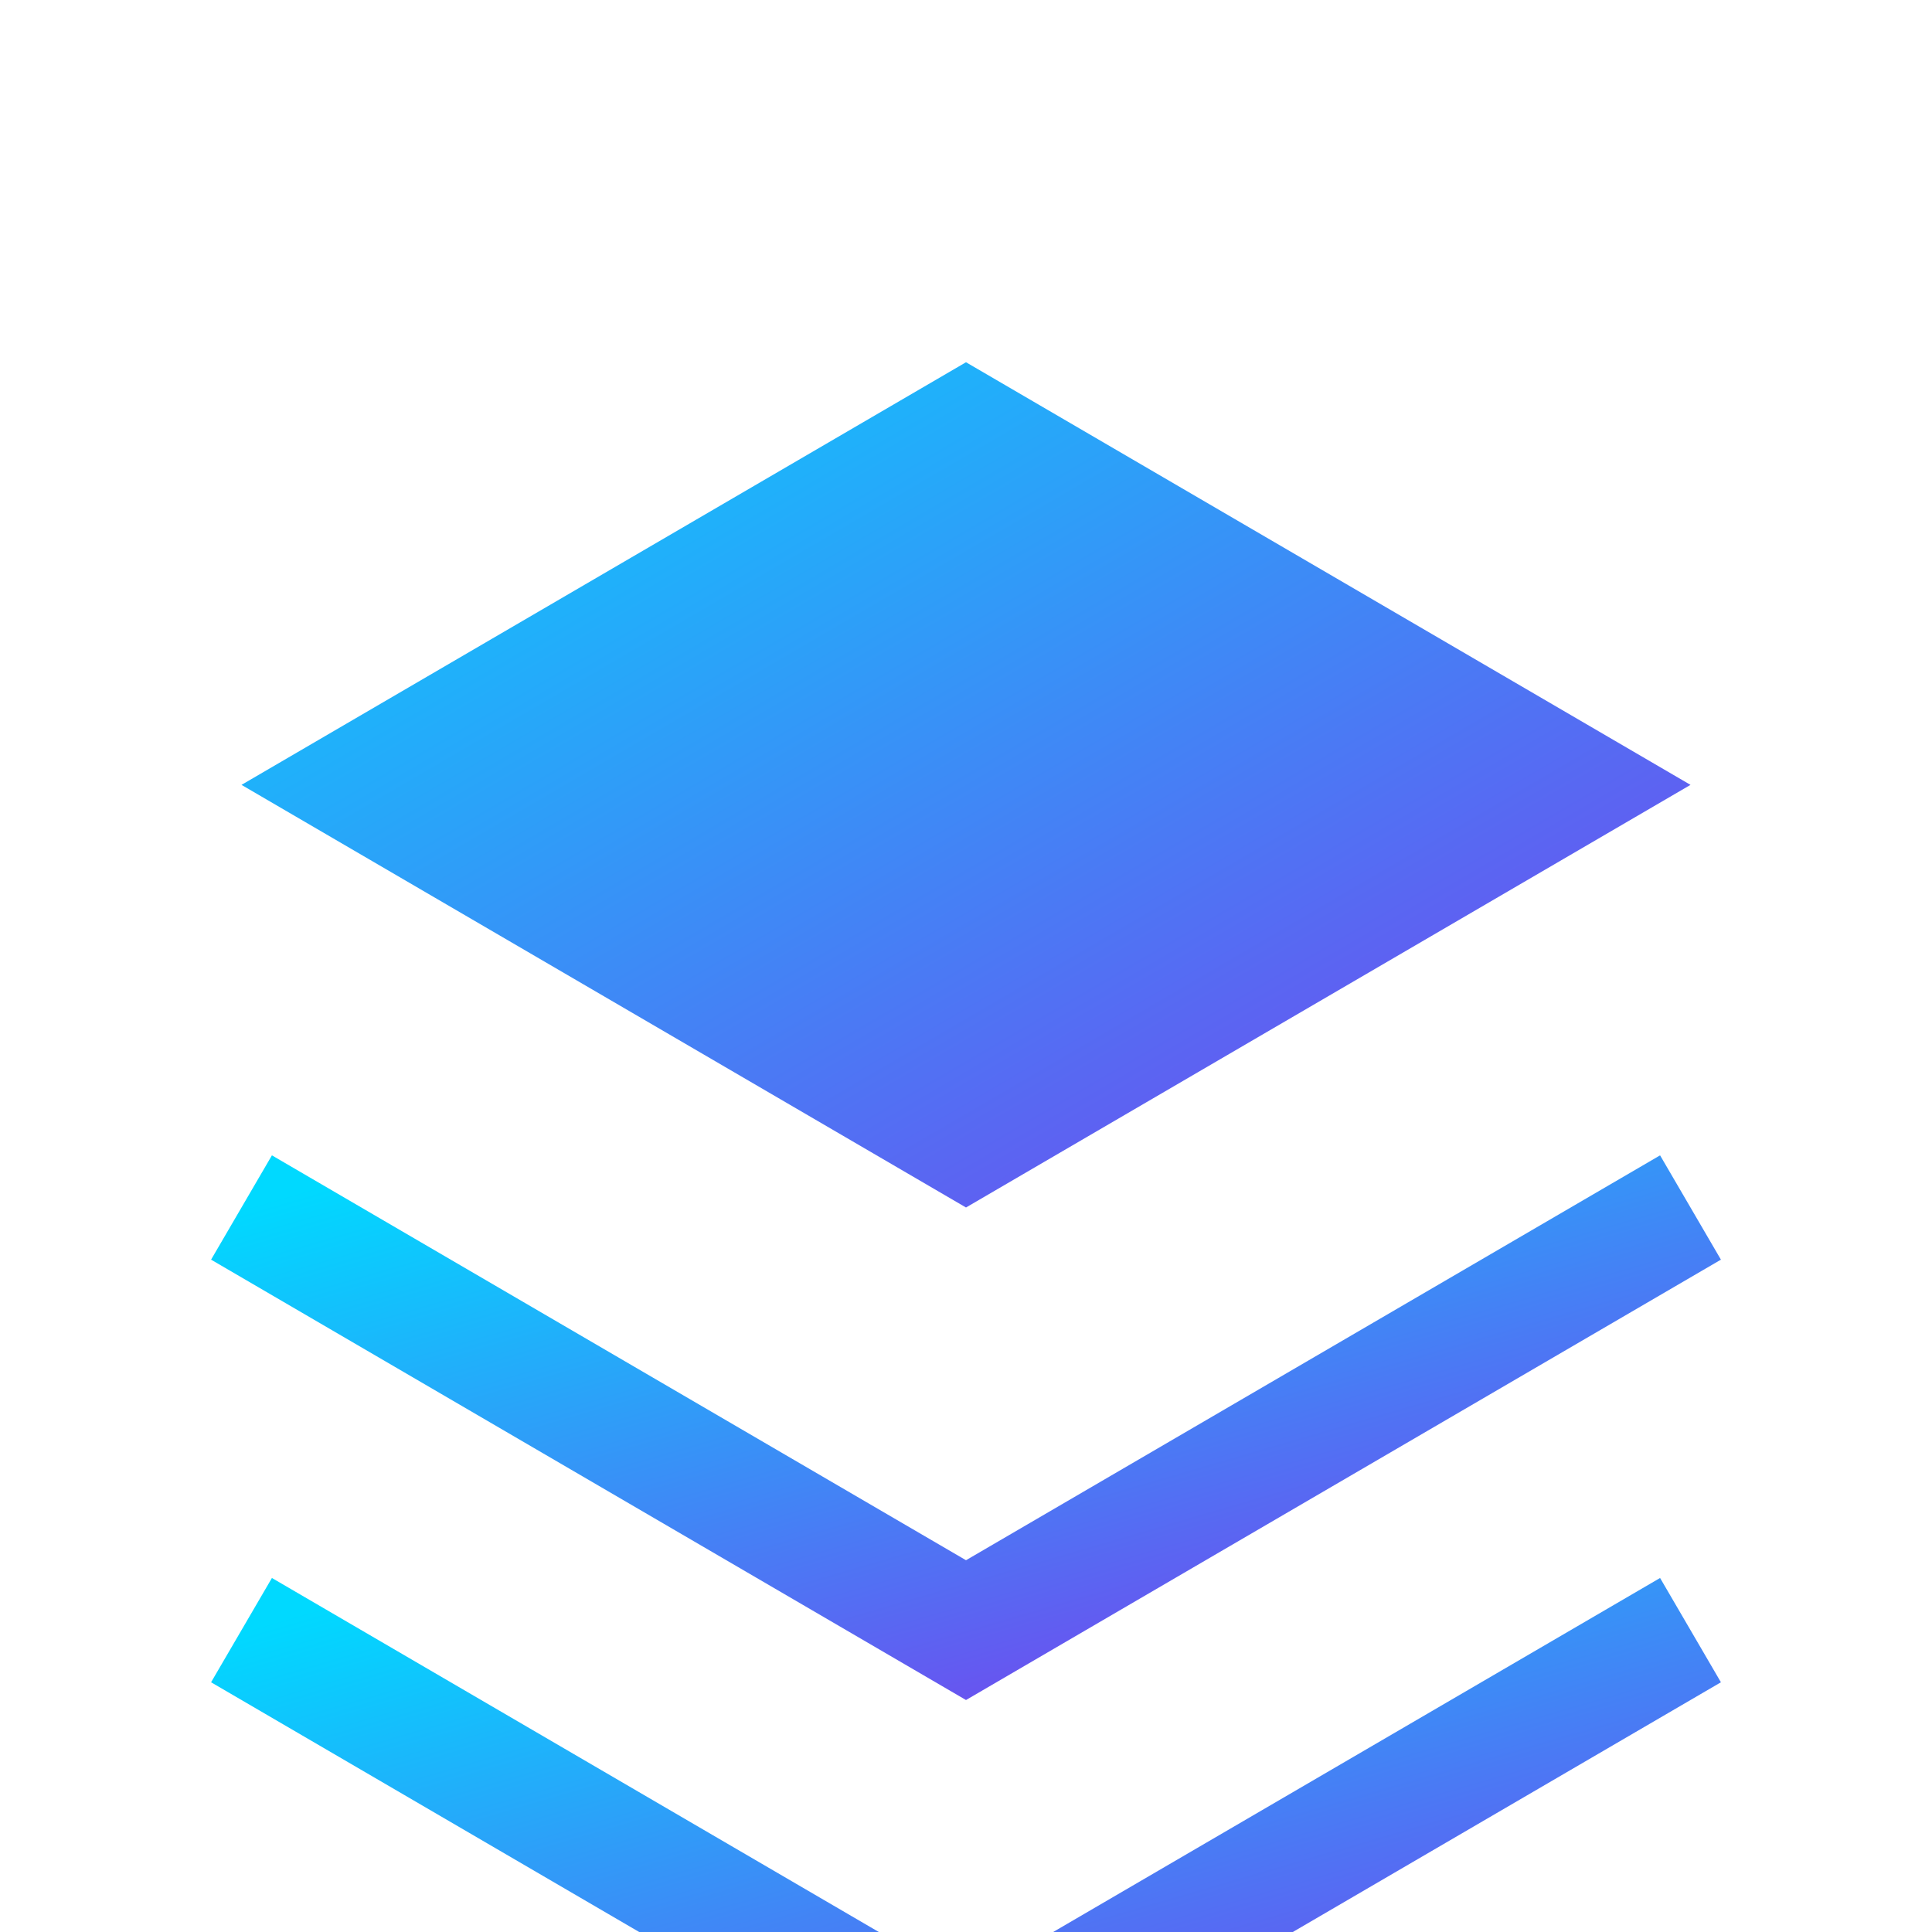
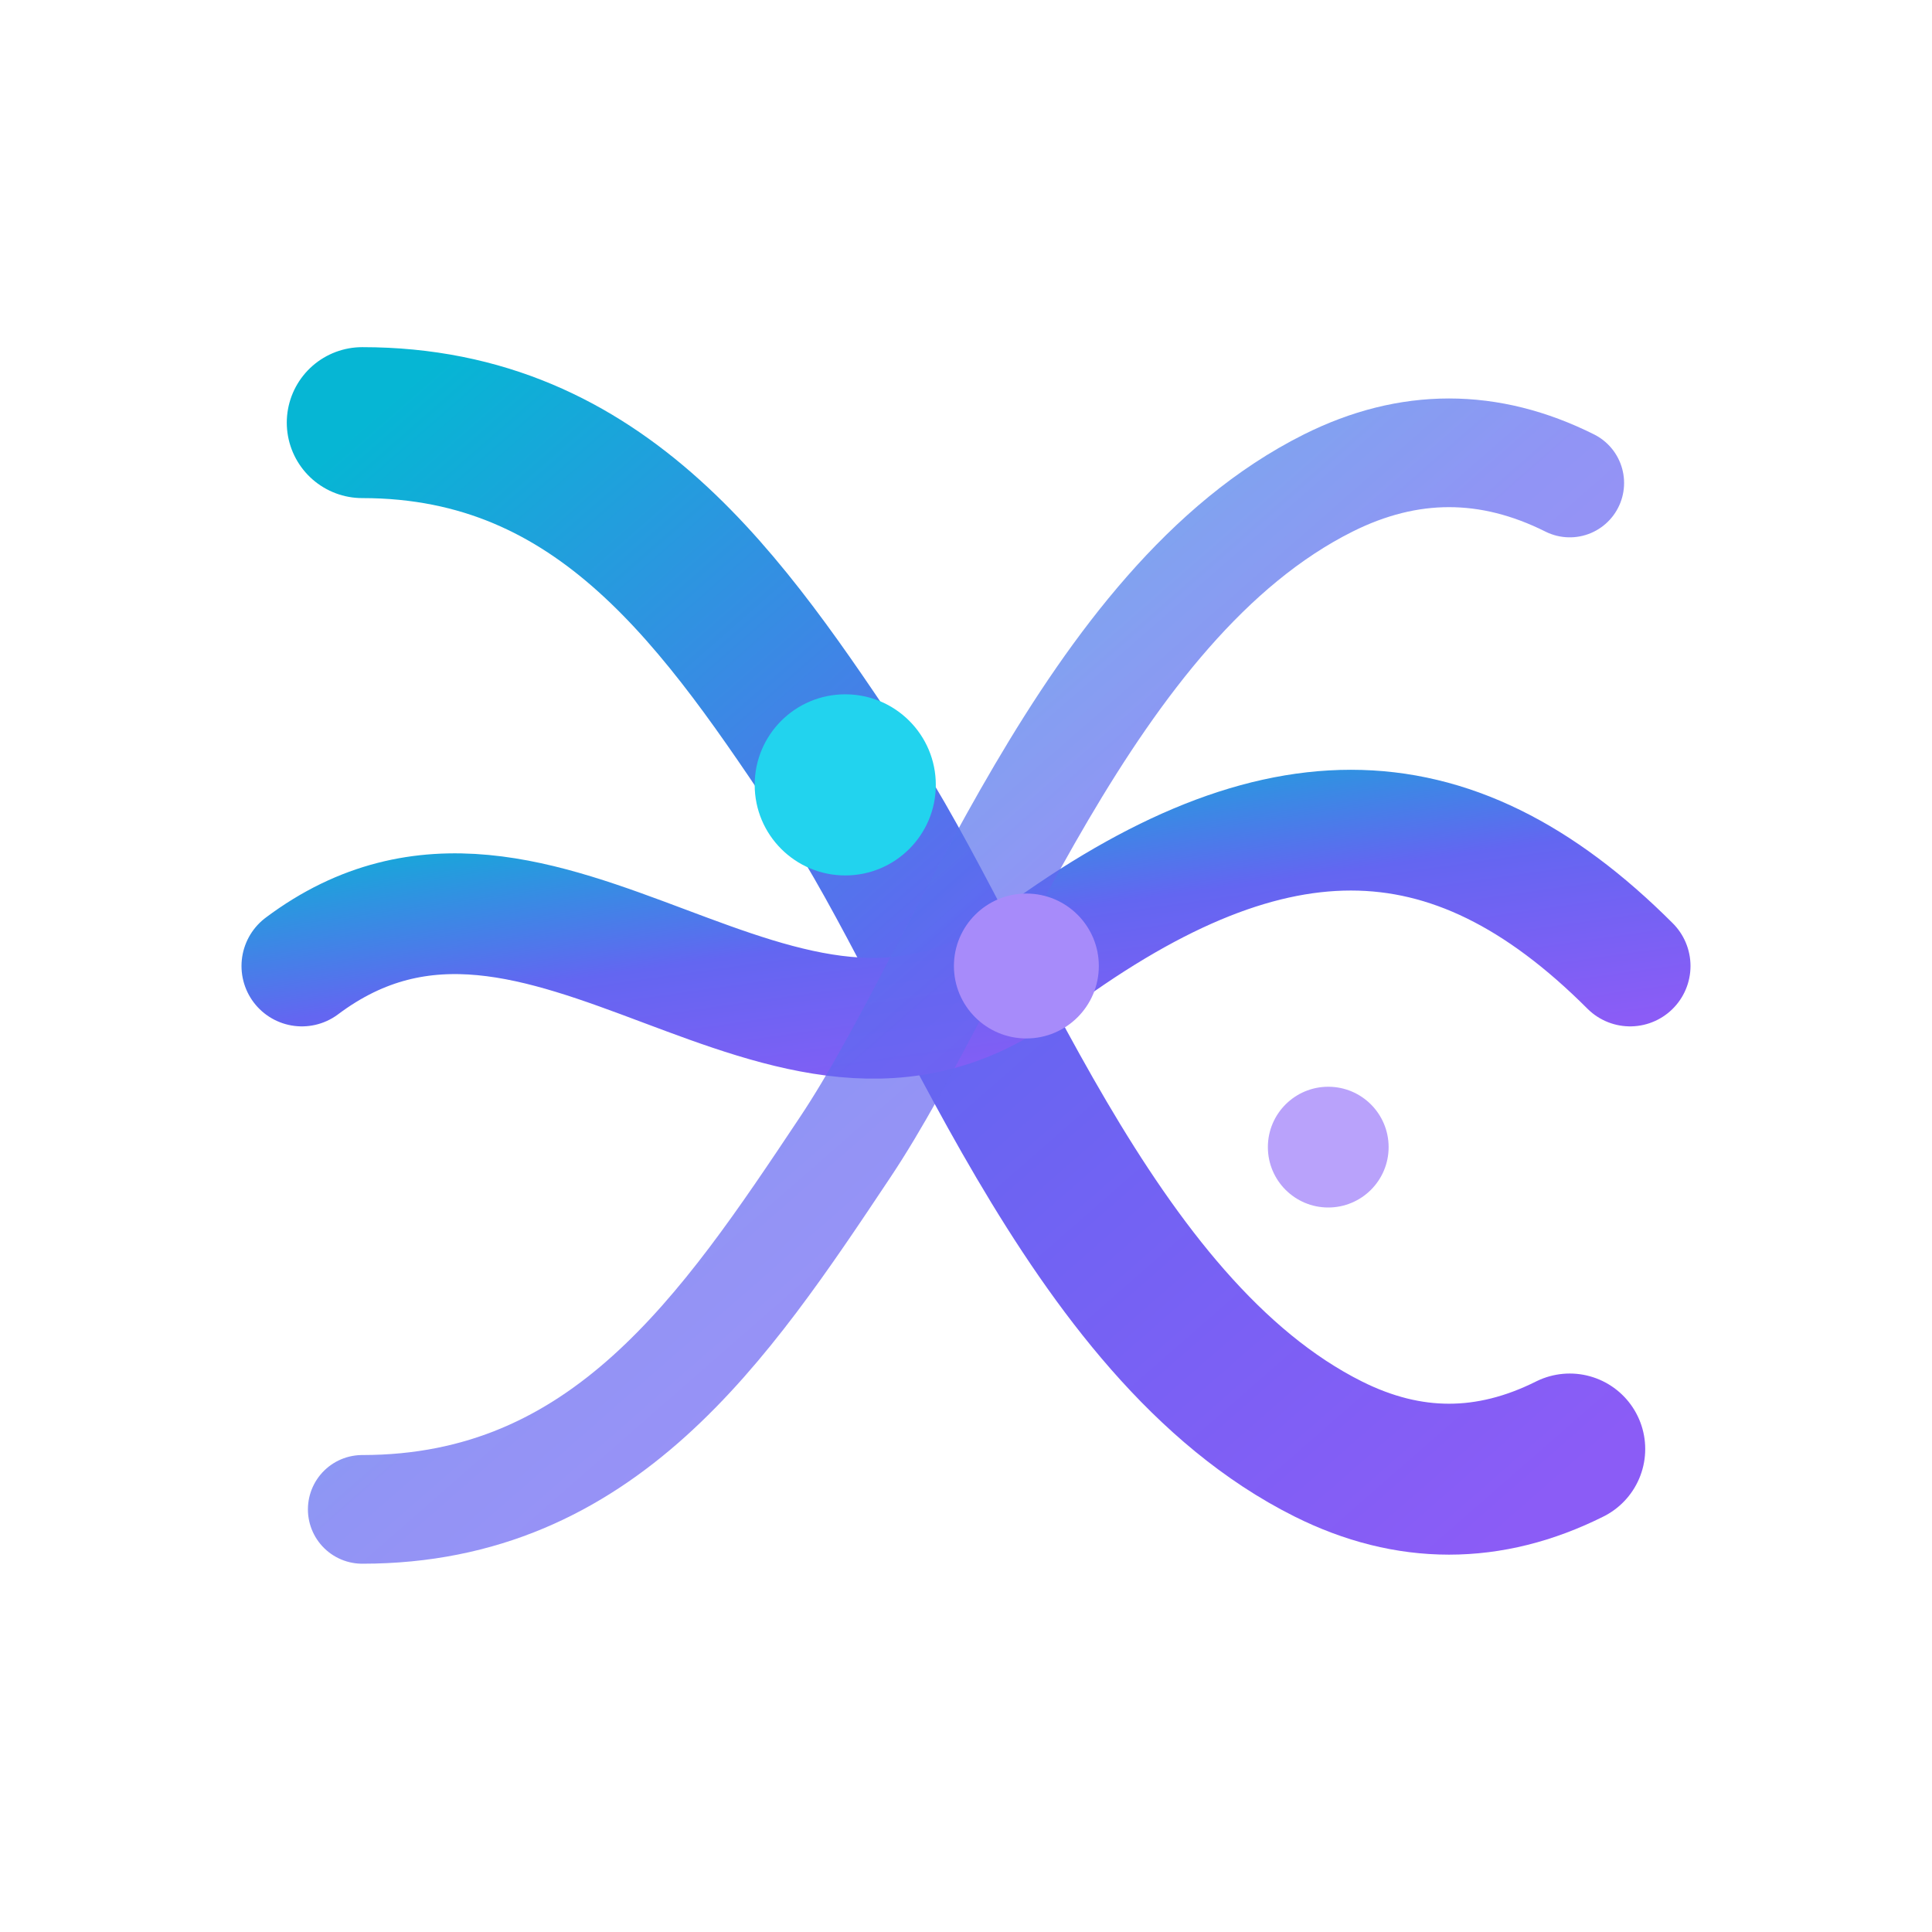
- <svg xmlns="http://www.w3.org/2000/svg" width="32" height="32" viewBox="0 0 32 32">
+ <svg xmlns="http://www.w3.org/2000/svg" viewBox="0 0 32 32" fill="none">
  <defs>
-     <linearGradient id="grad" x1="0%" y1="0%" x2="100%" y2="100%">
-       <stop offset="0%" style="stop-color:#00D9FF;stop-opacity:1" />
-       <stop offset="100%" style="stop-color:#7C3AED;stop-opacity:1" />
+     <linearGradient id="tg" x1="0%" y1="0%" x2="100%" y2="100%">
+       <stop offset="0%" stop-color="#06B6D4" />
+       <stop offset="50%" stop-color="#6366F1" />
+       <stop offset="100%" stop-color="#8B5CF6" />
    </linearGradient>
  </defs>
-   <g transform="translate(4, 6)">
-     <path d="M12 0L0 7L12 14L24 7L12 0Z" fill="url(#grad)" />
-     <path d="M0 21L12 28L24 21" stroke="url(#grad)" stroke-width="2" fill="none" />
-     <path d="M0 14L12 21L24 14" stroke="url(#grad)" stroke-width="2" fill="none" />
+   <g fill="none" stroke="url(#tg)" stroke-linecap="round" stroke-linejoin="round">
+     <path d="M6 7 C10 7, 12 10, 14 13 S18 22, 22 24 Q24 25, 26 24" stroke-width="2.5" />
+     <path d="M5 16 C9 13, 13 19, 17 16 S24 13, 27 16" stroke-width="2" />
+     <path d="M6 25 C10 25, 12 22, 14 19 S18 10, 22 8 Q24 7, 26 8" stroke-width="1.8" opacity="0.7" />
  </g>
+   <circle cx="14" cy="13" r="1.5" fill="#22D3EE" />
+   <circle cx="17" cy="16" r="1.2" fill="#A78BFA" />
+   <circle cx="22" cy="19" r="1" fill="#A78BFA" opacity="0.8" />
</svg>
